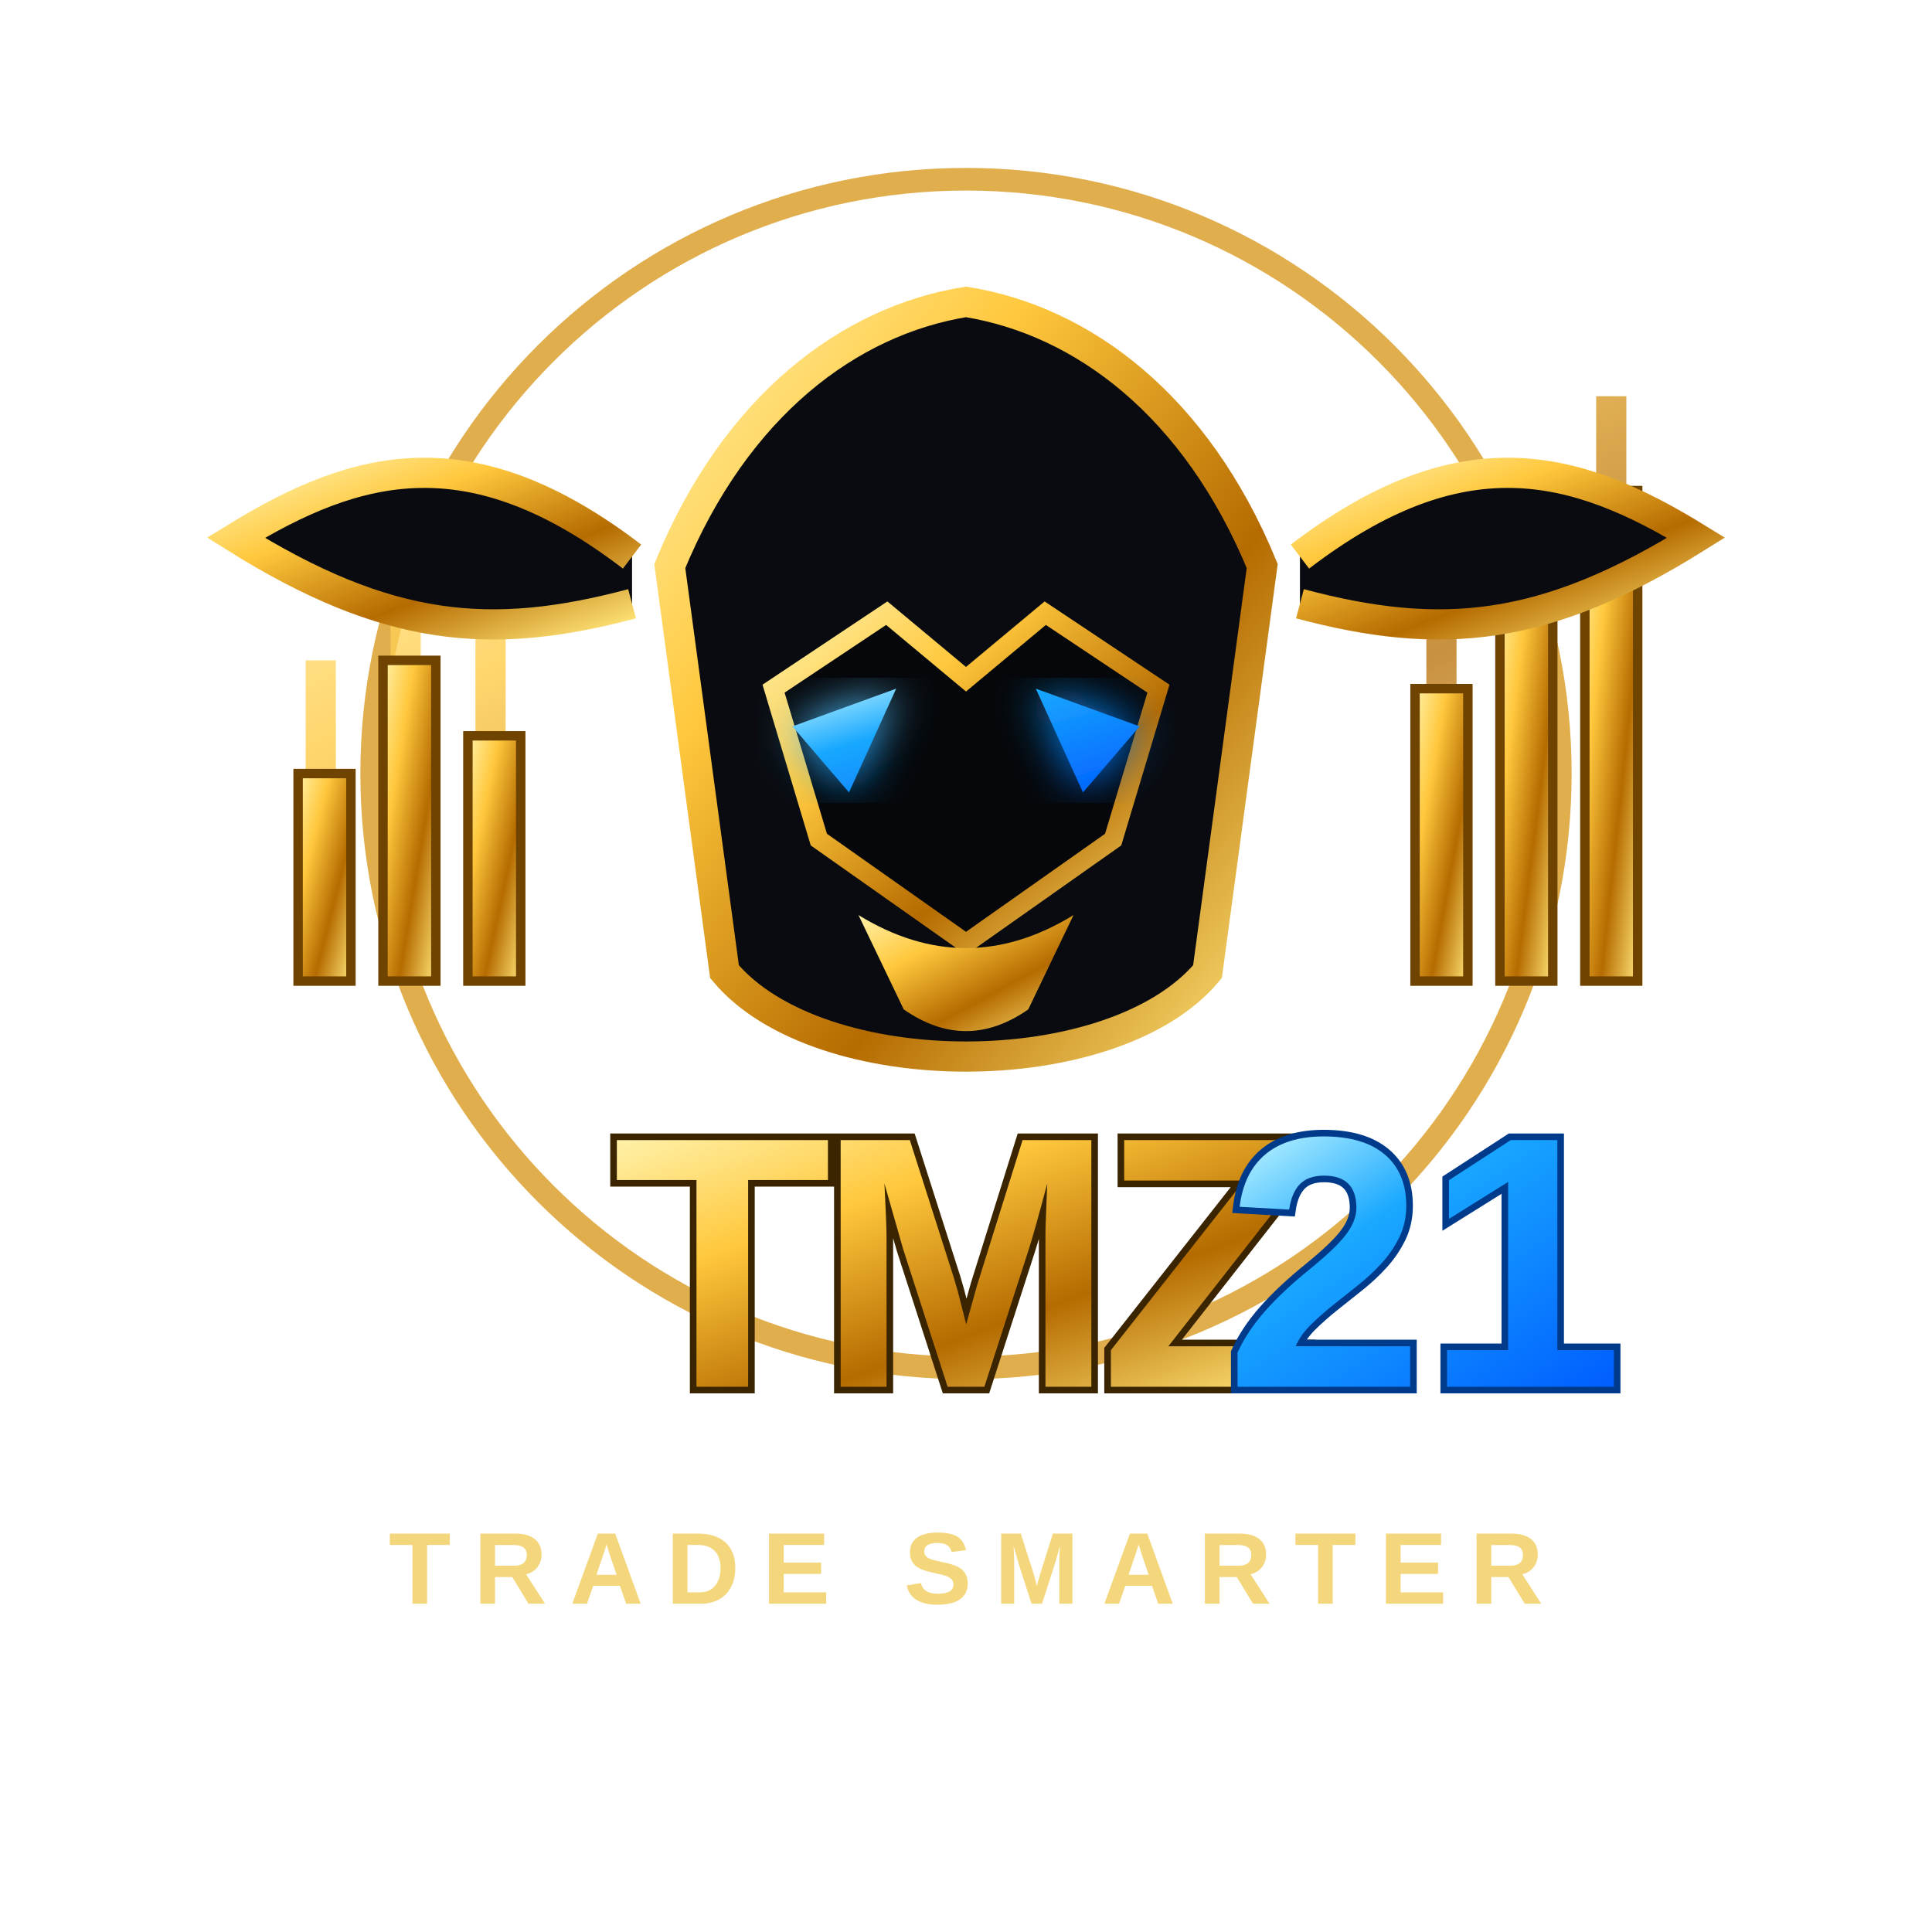
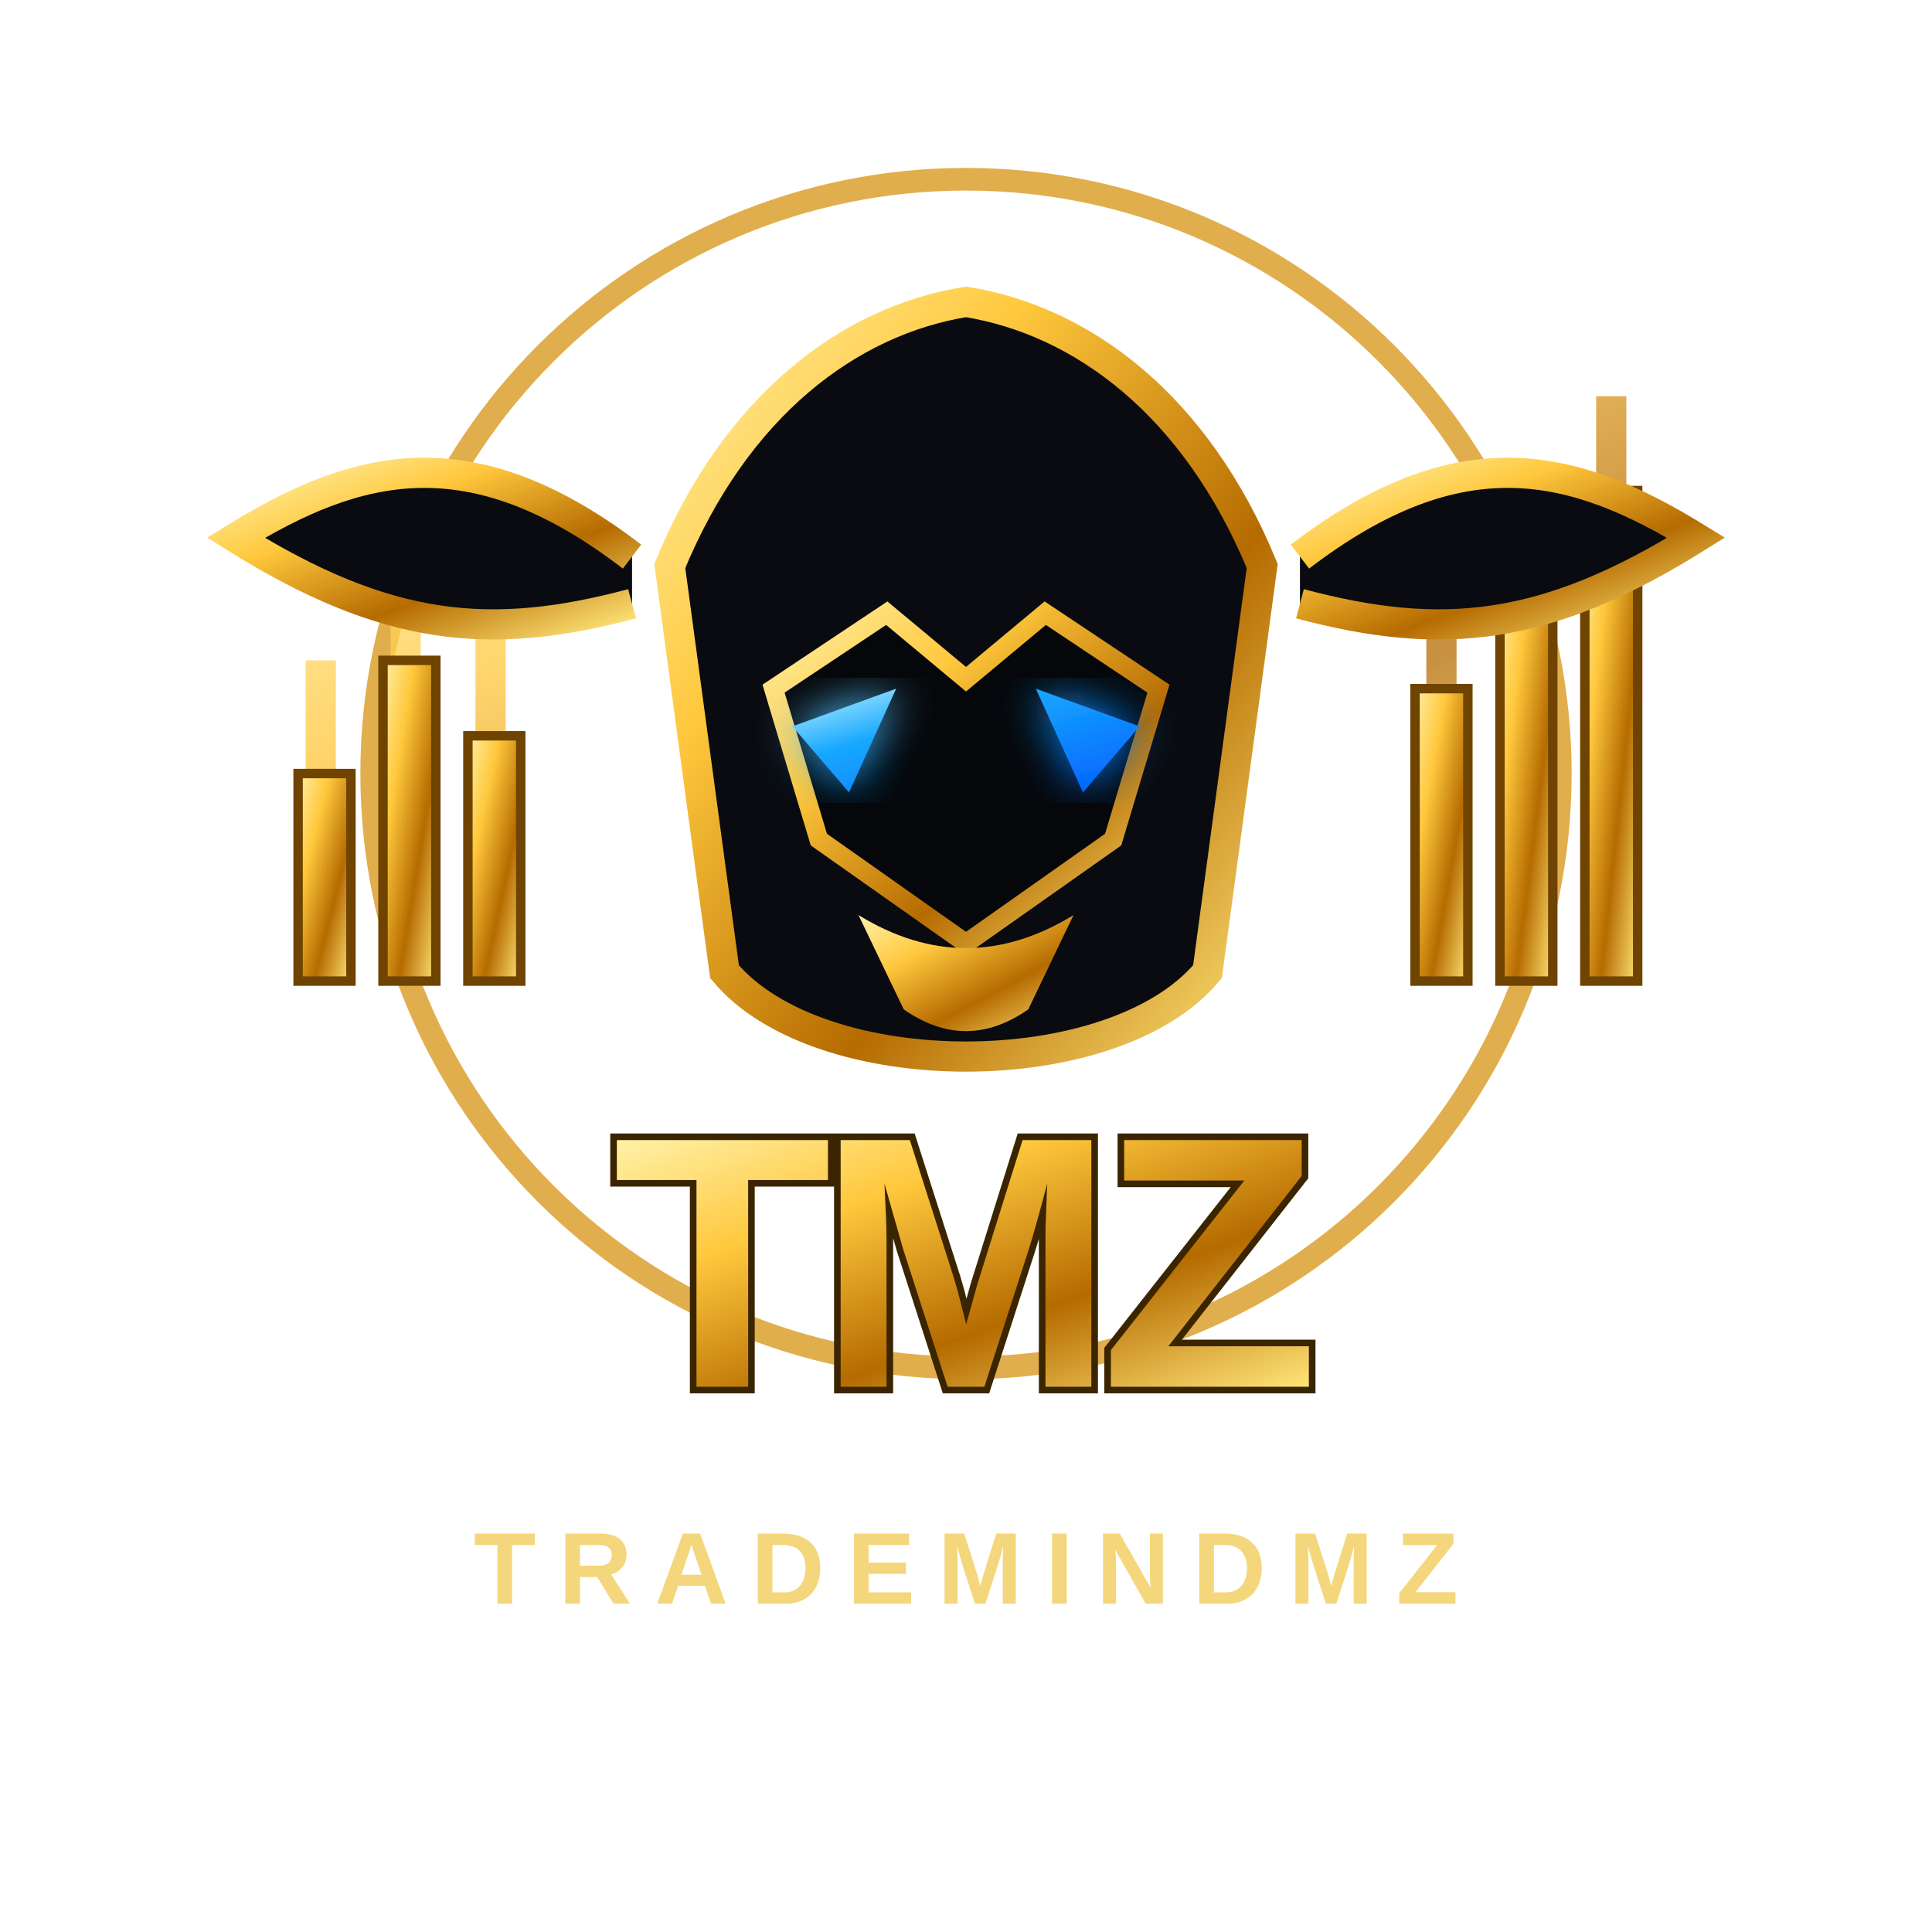
<svg xmlns="http://www.w3.org/2000/svg" viewBox="0 0 1024 1024">
  <defs>
    <linearGradient id="bg" x1="0" y1="0" x2="1" y2="1">
      <stop stop-color="#05070b" />
      <stop offset=".55" stop-color="#11151d" />
      <stop offset="1" stop-color="#020307" />
    </linearGradient>
    <linearGradient id="gold" x1="0" y1="0" x2="1" y2="1">
      <stop stop-color="#fff1a8" />
      <stop offset=".3" stop-color="#ffc83d" />
      <stop offset=".65" stop-color="#b56b00" />
      <stop offset="1" stop-color="#ffe477" />
    </linearGradient>
    <linearGradient id="blue" x1="0" y1="0" x2="1" y2="1">
      <stop stop-color="#bff5ff" />
      <stop offset=".35" stop-color="#19a8ff" />
      <stop offset="1" stop-color="#005eff" />
    </linearGradient>
    <filter id="glow">
      <feGaussianBlur stdDeviation="12" result="b" />
      <feMerge>
        <feMergeNode in="b" />
        <feMergeNode in="SourceGraphic" />
      </feMerge>
    </filter>
  </defs>
  <circle cx="512" cy="410" r="315" fill="none" stroke="#d99a22" stroke-width="12" opacity=".8" />
  <g stroke="url(#gold)" stroke-width="16" opacity=".75">
    <path d="M170 520V350M215 520V290M260 520V330M764 520V310M809 520V250M854 520V210" />
  </g>
  <g fill="url(#gold)" stroke="#6f4300" stroke-width="5">
    <rect x="158" y="410" width="28" height="110" />
    <rect x="203" y="350" width="28" height="170" />
    <rect x="248" y="390" width="28" height="130" />
    <rect x="750" y="365" width="28" height="155" />
    <rect x="795" y="300" width="28" height="220" />
    <rect x="840" y="260" width="28" height="260" />
  </g>
  <g fill="#090b10" stroke="url(#gold)" stroke-width="16">
    <path d="M335 295 C250 230 190 245 125 285 C205 335 260 340 335 320" />
    <path d="M689 295 C774 230 834 245 899 285 C819 335 764 340 689 320" />
    <path d="M355 300 C390 215 450 170 512 160 C574 170 634 215 669 300 L640 515 C590 575 434 575 384 515 Z" />
  </g>
  <path d="M410 365 L470 325 L512 360 L554 325 L614 365 L590 445 L512 500 L434 445 Z" fill="#05070a" stroke="url(#gold)" stroke-width="10" />
  <path d="M420 385 L475 365 L450 420 Z M604 385 L549 365 L574 420 Z" fill="url(#blue)" filter="url(#glow)" />
  <path d="M455 485 Q512 520 569 485 L545 535 Q512 558 479 535Z" fill="url(#gold)" />
  <text x="512" y="735" text-anchor="middle" font-family="Arial,Helvetica,sans-serif" font-size="190" font-weight="900" letter-spacing="-8" fill="url(#gold)" stroke="#3b2500" stroke-width="7" paint-order="stroke">TMZ</text>
-   <text x="755" y="735" text-anchor="middle" font-family="Arial,Helvetica,sans-serif" font-size="190" font-weight="900" fill="url(#blue)" stroke="#003a8a" stroke-width="7" paint-order="stroke">21</text>
  <path d="M160 780 H864" stroke="url(#blue)" stroke-width="8" filter="url(#glow)" />
-   <text x="512" y="850" text-anchor="middle" font-family="Arial,Helvetica,sans-serif" font-size="54" font-weight="700" letter-spacing="12" fill="#f4d77c">TRADE SMARTER</text>
+   <text x="512" y="850" text-anchor="middle" font-family="Arial,Helvetica,sans-serif" font-size="54" font-weight="700" letter-spacing="12" fill="#f4d77c">TRADEMINDMZ</text>
</svg>
